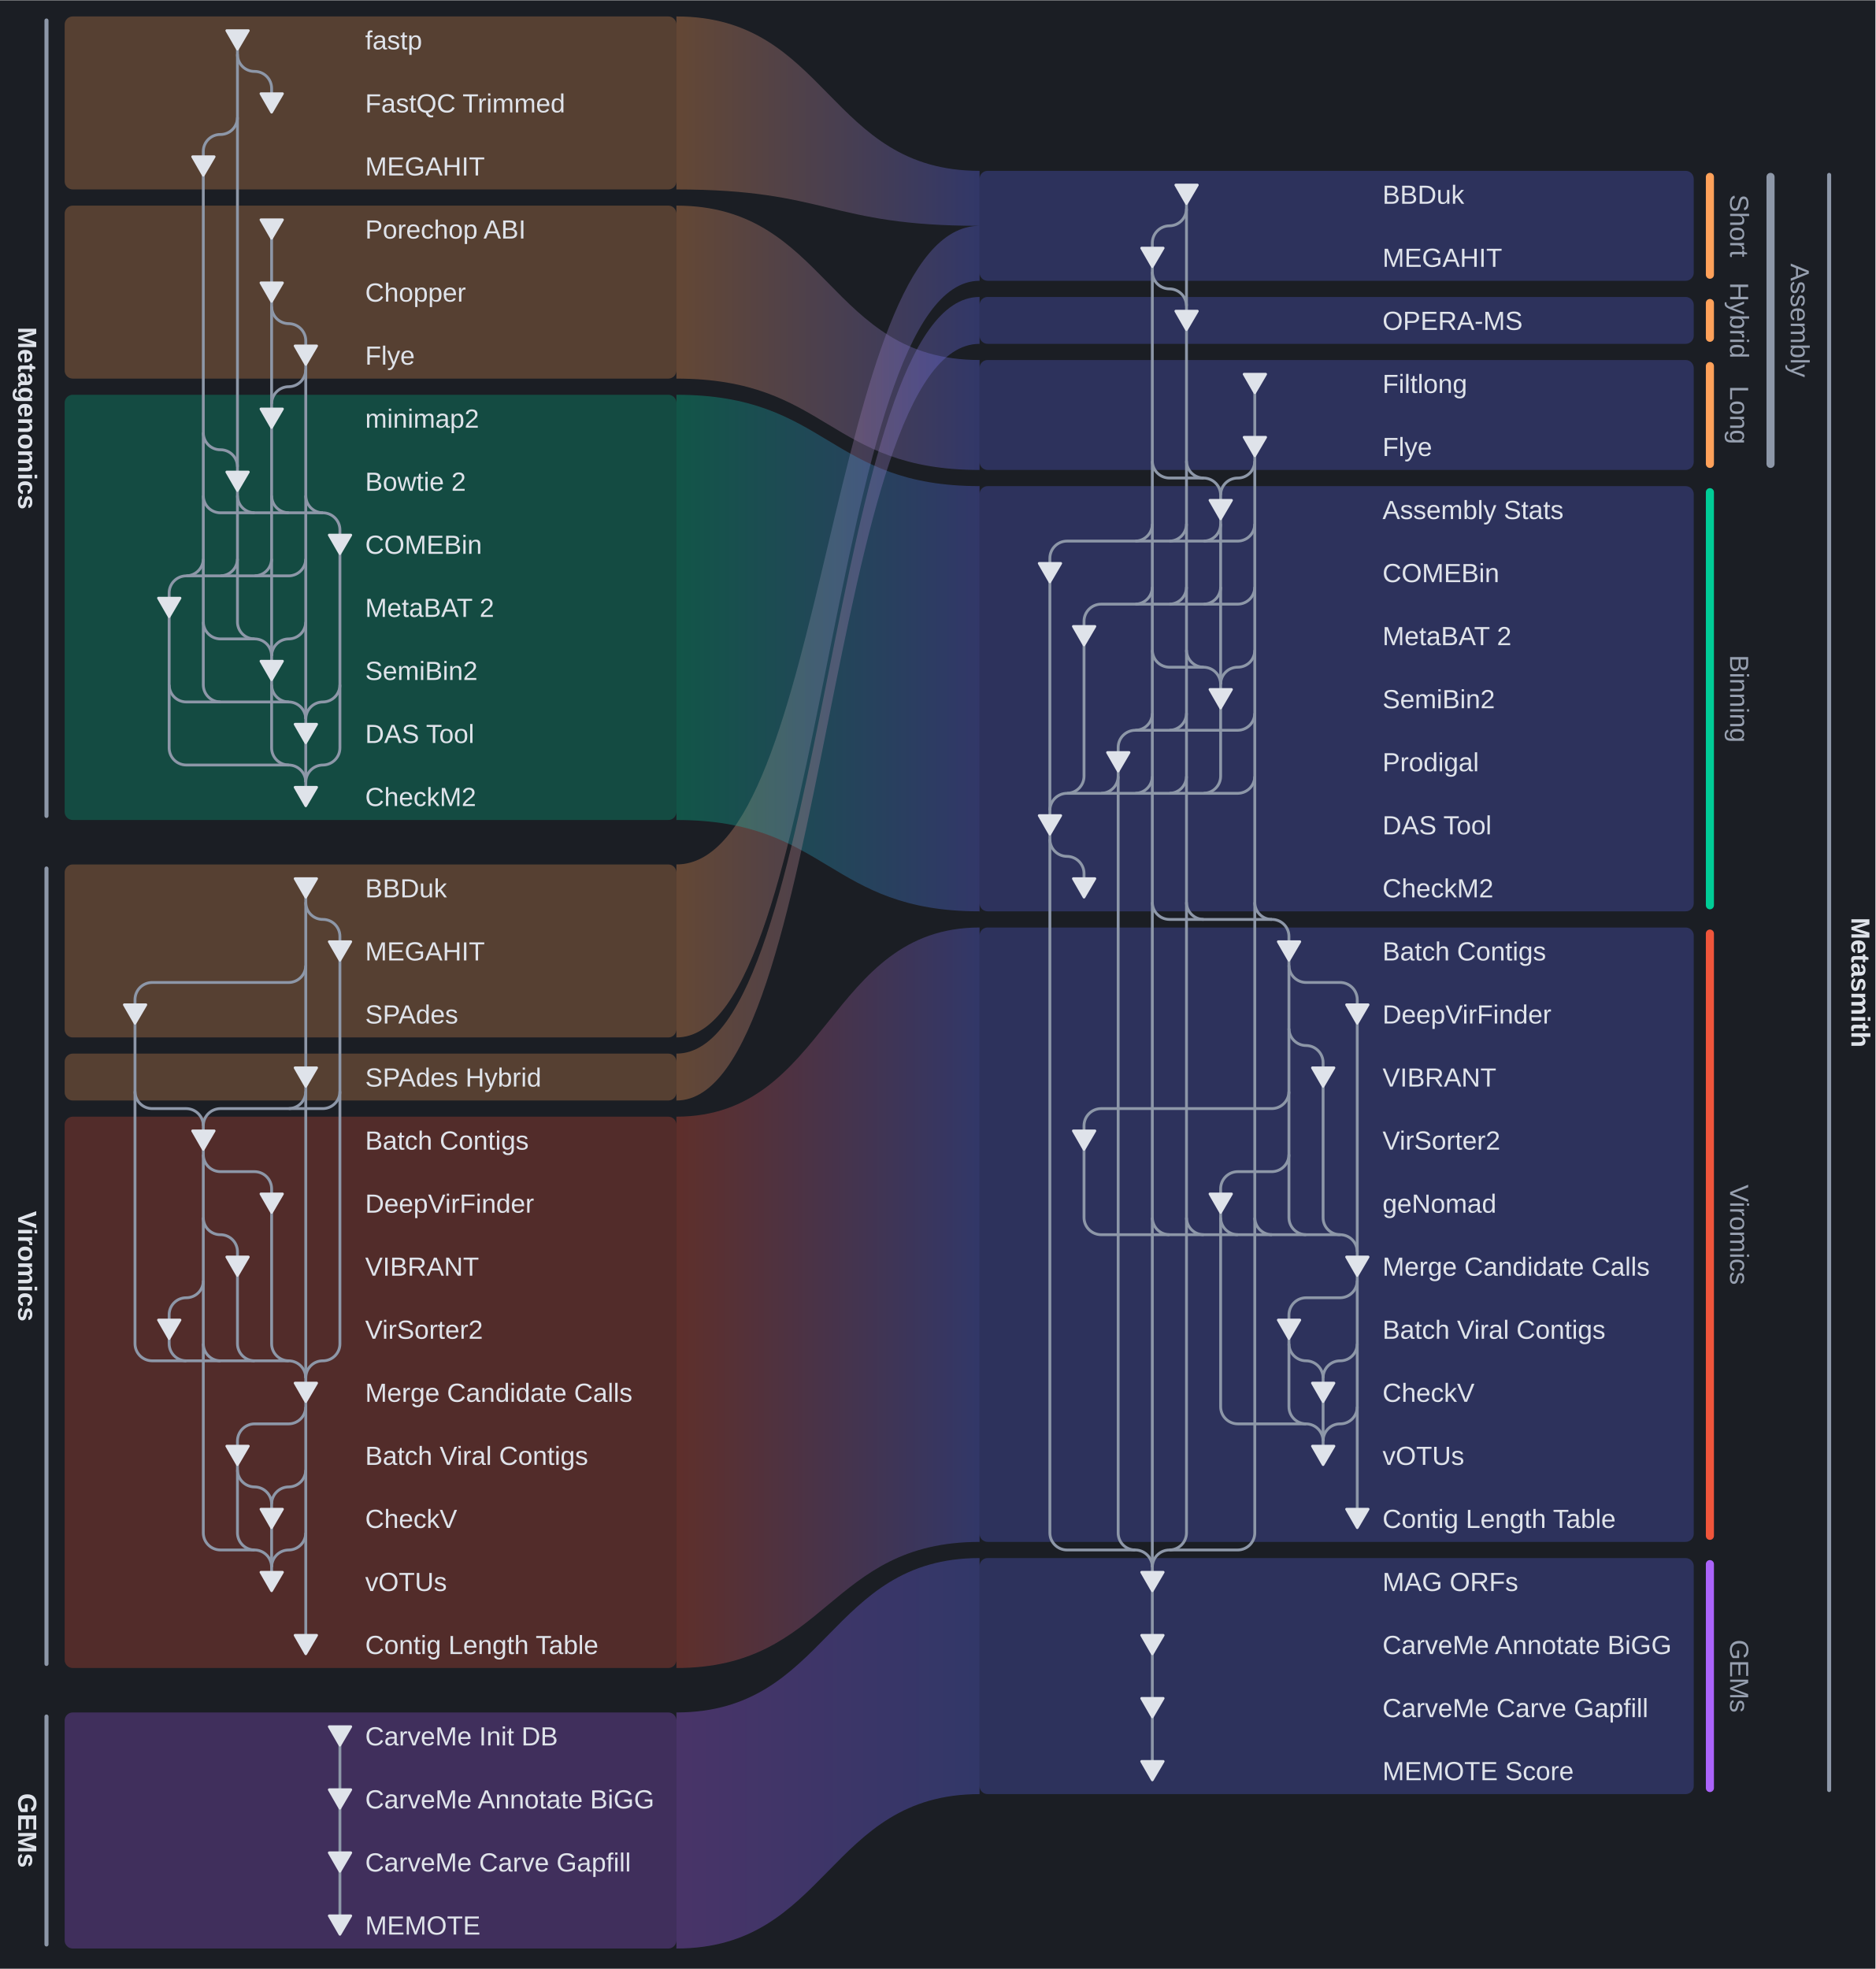
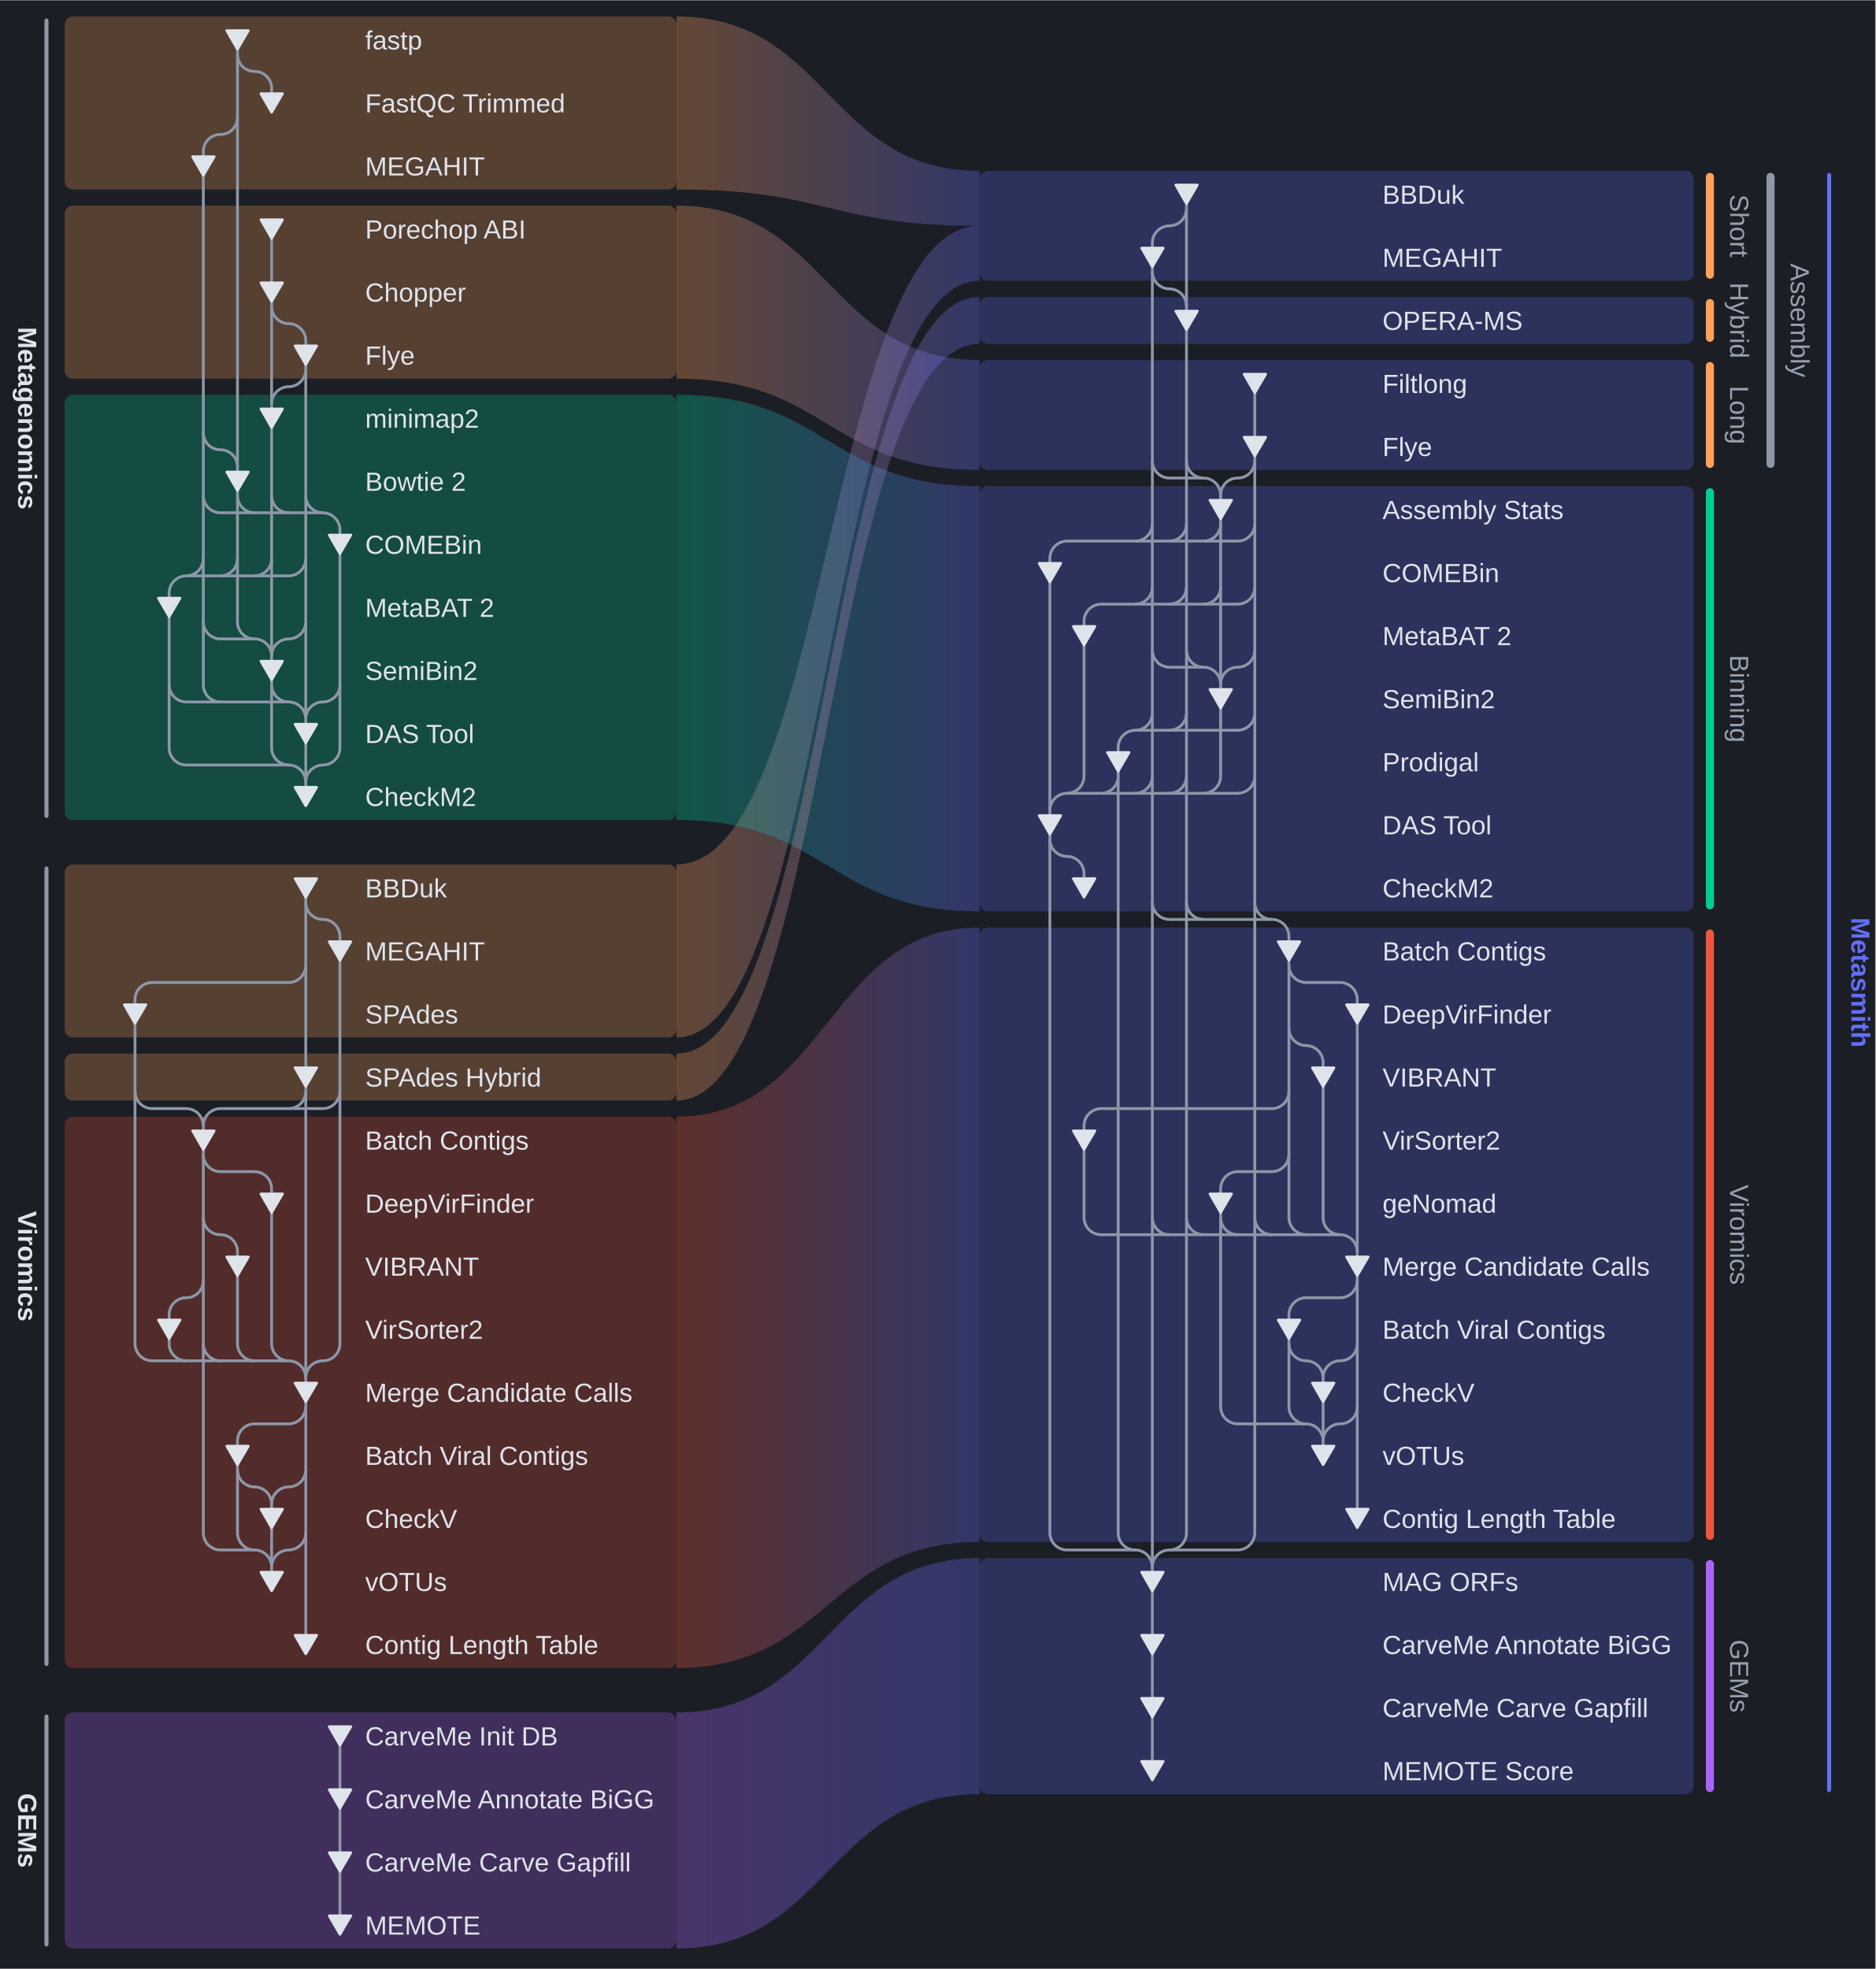
<svg xmlns="http://www.w3.org/2000/svg" width="742" height="779" viewBox="0 0 928 974">
  <rect width="100%" height="100%" fill="#1B1E24" />
  <defs>
    <linearGradient id="fade-short" gradientUnits="userSpaceOnUse" x1="334.7" y1="0" x2="484.7" y2="0">
      <stop offset="0" stop-color="#FFA15A" />
      <stop offset="1" stop-color="#636EFA" />
    </linearGradient>
    <linearGradient id="fade-hybrid" gradientUnits="userSpaceOnUse" x1="334.7" y1="0" x2="484.7" y2="0">
      <stop offset="0" stop-color="#FFA15A" />
      <stop offset="1" stop-color="#636EFA" />
    </linearGradient>
    <linearGradient id="fade-long" gradientUnits="userSpaceOnUse" x1="334.7" y1="0" x2="484.7" y2="0">
      <stop offset="0" stop-color="#FFA15A" />
      <stop offset="1" stop-color="#636EFA" />
    </linearGradient>
    <linearGradient id="fade-bin" gradientUnits="userSpaceOnUse" x1="334.7" y1="0" x2="484.7" y2="0">
      <stop offset="0" stop-color="#00CC96" />
      <stop offset="1" stop-color="#636EFA" />
    </linearGradient>
    <linearGradient id="fade-vir" gradientUnits="userSpaceOnUse" x1="334.7" y1="0" x2="484.7" y2="0">
      <stop offset="0" stop-color="#EF553B" />
      <stop offset="1" stop-color="#636EFA" />
    </linearGradient>
    <linearGradient id="fade-gem" gradientUnits="userSpaceOnUse" x1="334.7" y1="0" x2="484.7" y2="0">
      <stop offset="0" stop-color="#AB63FA" />
      <stop offset="1" stop-color="#636EFA" />
    </linearGradient>
  </defs>
  <rect x="32.0" y="8.0" width="302.7" height="85.6" rx="4" fill="#FFA15A" fill-opacity="0.26" />
  <rect x="32.0" y="101.6" width="302.7" height="85.6" rx="4" fill="#FFA15A" fill-opacity="0.26" />
  <rect x="32.0" y="195.2" width="302.7" height="210.4" rx="4" fill="#00CC96" fill-opacity="0.26" />
  <rect x="32.0" y="427.6" width="302.7" height="85.6" rx="4" fill="#FFA15A" fill-opacity="0.26" />
  <rect x="32.0" y="521.2" width="302.7" height="23.2" rx="4" fill="#FFA15A" fill-opacity="0.26" />
  <rect x="32.0" y="552.4" width="302.7" height="272.8" rx="4" fill="#EF553B" fill-opacity="0.26" />
  <rect x="32.0" y="847.2" width="302.7" height="116.8" rx="4" fill="#AB63FA" fill-opacity="0.26" />
  <rect x="484.7" y="84.4" width="353.4" height="54.4" rx="4" fill="#636EFA" fill-opacity="0.26" />
  <rect x="484.7" y="146.8" width="353.4" height="23.2" rx="4" fill="#636EFA" fill-opacity="0.26" />
  <rect x="484.7" y="178.0" width="353.4" height="54.4" rx="4" fill="#636EFA" fill-opacity="0.26" />
  <rect x="484.7" y="240.4" width="353.4" height="210.4" rx="4" fill="#636EFA" fill-opacity="0.26" />
  <rect x="484.7" y="458.8" width="353.4" height="304.0" rx="4" fill="#636EFA" fill-opacity="0.26" />
  <rect x="484.7" y="770.8" width="353.4" height="116.8" rx="4" fill="#636EFA" fill-opacity="0.26" />
  <path d="M 334.7,8.0 C 409.7,8.0 409.7,84.4 484.7,84.4 L 484.7,111.6 C 409.7,111.6 409.7,93.6 334.7,93.6 Z" fill="url(#fade-short)" fill-opacity="0.32" />
  <path d="M 334.7,427.6 C 409.7,427.6 409.7,111.6 484.7,111.6 L 484.7,138.8 C 409.7,138.8 409.7,513.2 334.7,513.2 Z" fill="url(#fade-short)" fill-opacity="0.32" />
  <path d="M 334.7,101.6 C 409.7,101.6 409.7,178.0 484.7,178.0 L 484.7,232.4 C 409.7,232.4 409.7,187.2 334.7,187.2 Z" fill="url(#fade-long)" fill-opacity="0.32" />
  <path d="M 334.7,195.2 C 409.7,195.2 409.7,240.4 484.7,240.4 L 484.7,450.8 C 409.7,450.8 409.7,405.6 334.7,405.6 Z" fill="url(#fade-bin)" fill-opacity="0.32" />
  <path d="M 334.7,521.2 C 409.7,521.2 409.7,146.8 484.7,146.8 L 484.7,170.0 C 409.7,170.0 409.7,544.4 334.7,544.4 Z" fill="url(#fade-hybrid)" fill-opacity="0.32" />
  <path d="M 334.7,552.4 C 409.7,552.4 409.7,458.8 484.7,458.8 L 484.7,762.8 C 409.7,762.8 409.7,825.2 334.7,825.2 Z" fill="url(#fade-vir)" fill-opacity="0.32" />
  <path d="M 334.7,847.2 C 409.7,847.2 409.7,770.8 484.7,770.8 L 484.7,887.6 C 409.7,887.6 409.7,964.0 334.7,964.0 Z" fill="url(#fade-gem)" fill-opacity="0.32" />
  <g transform="translate(58.9 -15.5)">
    <g fill="none" stroke="#8D97A8" stroke-width="1.4" stroke-linejoin="round" stroke-linecap="butt">
      <path d="M 58.6,39.7 L 58.6,42.2 L 58.6,73.5 L 58.6,246.3 L 58.6,248.9" />
      <path d="M 58.6,258.1 L 58.6,260.6 L 58.6,291.9 L 58.6,323.1 A 8.4,8.4 0 0 0 67.1,331.5" />
      <path d="M 75.5,61.7 L 75.5,59.1 A 8.4,8.4 0 0 0 67.1,50.7 A 8.4,8.4 0 0 1 58.6,42.2" />
      <path d="M 75.5,133.3 L 75.5,155.3" />
      <path d="M 75.5,164.5 L 75.5,167.1 L 75.5,215.2 L 75.5,217.7" />
      <path d="M 75.5,226.9 L 75.5,260.6 L 75.5,291.9 L 75.5,339.9 L 75.5,342.5" />
      <path d="M 75.5,351.7 L 75.5,354.2 L 75.5,385.4 A 8.5,8.5 0 0 0 84.0,393.9" />
      <path d="M 41.7,92.9 L 41.7,90.3 A 8.4,8.4 0 0 1 50.2,81.9 A 8.4,8.4 0 0 0 58.6,73.5" />
      <path d="M 41.7,102.1 L 41.7,229.4 L 41.7,260.6 L 41.7,291.9 L 41.7,323.1 L 41.7,354.2 A 8.5,8.5 0 0 0 50.2,362.7" />
      <path d="M 109.3,280.1 L 109.3,277.6 A 8.5,8.5 0 0 0 100.9,269.1 L 84.0,269.1 L 67.1,269.1 L 50.2,269.1 A 8.5,8.5 0 0 1 41.7,260.6" />
      <path d="M 109.3,289.3 L 109.3,354.2 L 109.3,385.4 A 8.5,8.5 0 0 1 100.9,393.9 A 8.5,8.5 0 0 0 92.4,402.4" />
      <path d="M 24.8,311.3 L 24.8,308.8 A 8.5,8.5 0 0 1 33.3,300.3 L 50.2,300.3 L 67.1,300.3 L 84.0,300.3 A 8.5,8.5 0 0 0 92.4,291.9" />
      <path d="M 24.8,320.5 L 24.8,354.2 L 24.8,385.4 A 8.5,8.5 0 0 0 33.3,393.9 L 84.0,393.9 A 8.5,8.5 0 0 1 92.4,402.4" />
      <path d="M 92.4,186.5 L 92.4,183.9 A 8.5,8.5 0 0 0 84.0,175.5 A 8.5,8.5 0 0 1 75.5,167.1" />
      <path d="M 92.4,195.7 L 92.4,198.2 L 92.4,260.6 L 92.4,291.9 L 92.4,323.1 L 92.4,371.1 L 92.4,373.7" />
      <path d="M 92.4,382.9 L 92.4,402.4 L 92.4,404.9" />
      <path d="M 41.7,229.4 A 8.4,8.4 0 0 0 50.2,237.9 A 8.4,8.4 0 0 1 58.6,246.3" />
      <path d="M 41.7,291.9 A 8.5,8.5 0 0 1 33.3,300.3" />
      <path d="M 41.7,323.1 A 8.5,8.5 0 0 0 50.2,331.5 L 67.1,331.5 A 8.4,8.4 0 0 1 75.5,339.9" />
      <path d="M 92.4,371.1 A 8.5,8.5 0 0 0 84.0,362.7 L 50.2,362.7 L 33.3,362.7 A 8.5,8.5 0 0 1 24.8,354.2" />
      <path d="M 92.4,198.2 A 8.5,8.5 0 0 1 84.0,206.7 A 8.5,8.5 0 0 0 75.5,215.2" />
      <path d="M 92.4,260.6 A 8.5,8.5 0 0 0 100.9,269.1" />
      <path d="M 92.4,323.1 A 8.5,8.5 0 0 1 84.0,331.5 A 8.5,8.5 0 0 0 75.5,339.9" />
      <path d="M 75.5,260.6 A 8.5,8.5 0 0 0 84.0,269.1" />
      <path d="M 75.5,291.9 A 8.5,8.5 0 0 1 67.1,300.3" />
      <path d="M 58.6,260.6 A 8.5,8.5 0 0 0 67.1,269.1" />
      <path d="M 58.6,291.9 A 8.5,8.5 0 0 1 50.2,300.3" />
      <path d="M 109.3,354.2 A 8.5,8.5 0 0 1 100.9,362.7 A 8.5,8.5 0 0 0 92.4,371.1" />
      <path d="M 75.5,354.2 A 8.5,8.5 0 0 0 84.0,362.7" />
    </g>
    <g>
      <polygon points="53.3,30.5 64.0,30.5 58.6,39.7" fill="#dfe3ea" stroke="#dfe3ea" stroke-width="1.3" stroke-linejoin="round" />
      <text x="121.8" y="39.8" font-family="Arial" font-size="13" fill="#DFE3EA" font-weight="normal" text-anchor="start">fastp</text>
    </g>
    <g>
      <polygon points="70.2,61.7 80.9,61.7 75.5,70.9" fill="#dfe3ea" stroke="#dfe3ea" stroke-width="1.3" stroke-linejoin="round" />
      <text x="121.8" y="71.0" font-family="Arial" font-size="13" fill="#DFE3EA" font-weight="normal" text-anchor="start">FastQC Trimmed</text>
    </g>
    <g>
      <polygon points="36.4,92.9 47.1,92.9 41.7,102.1" fill="#dfe3ea" stroke="#dfe3ea" stroke-width="1.3" stroke-linejoin="round" />
      <text x="121.8" y="102.2" font-family="Arial" font-size="13" fill="#DFE3EA" font-weight="normal" text-anchor="start">MEGAHIT</text>
    </g>
    <g>
      <polygon points="70.2,124.1 80.9,124.1 75.5,133.3" fill="#dfe3ea" stroke="#dfe3ea" stroke-width="1.3" stroke-linejoin="round" />
      <text x="121.8" y="133.4" font-family="Arial" font-size="13" fill="#DFE3EA" font-weight="normal" text-anchor="start">Porechop ABI</text>
    </g>
    <g>
      <polygon points="70.2,155.3 80.9,155.3 75.5,164.5" fill="#dfe3ea" stroke="#dfe3ea" stroke-width="1.3" stroke-linejoin="round" />
      <text x="121.8" y="164.6" font-family="Arial" font-size="13" fill="#DFE3EA" font-weight="normal" text-anchor="start">Chopper</text>
    </g>
    <g>
      <polygon points="87.1,186.5 97.8,186.5 92.4,195.7" fill="#dfe3ea" stroke="#dfe3ea" stroke-width="1.3" stroke-linejoin="round" />
      <text x="121.8" y="195.8" font-family="Arial" font-size="13" fill="#DFE3EA" font-weight="normal" text-anchor="start">Flye</text>
    </g>
    <g>
      <polygon points="70.2,217.7 80.9,217.7 75.5,226.9" fill="#dfe3ea" stroke="#dfe3ea" stroke-width="1.3" stroke-linejoin="round" />
      <text x="121.8" y="227.0" font-family="Arial" font-size="13" fill="#DFE3EA" font-weight="normal" text-anchor="start">minimap2</text>
    </g>
    <g>
      <polygon points="53.3,248.9 64.0,248.9 58.6,258.1" fill="#dfe3ea" stroke="#dfe3ea" stroke-width="1.3" stroke-linejoin="round" />
      <text x="121.8" y="258.2" font-family="Arial" font-size="13" fill="#DFE3EA" font-weight="normal" text-anchor="start">Bowtie 2</text>
    </g>
    <g>
      <polygon points="104.0,280.1 114.7,280.1 109.3,289.3" fill="#dfe3ea" stroke="#dfe3ea" stroke-width="1.3" stroke-linejoin="round" />
      <text x="121.8" y="289.4" font-family="Arial" font-size="13" fill="#DFE3EA" font-weight="normal" text-anchor="start">COMEBin</text>
    </g>
    <g>
      <polygon points="19.5,311.3 30.2,311.3 24.8,320.5" fill="#dfe3ea" stroke="#dfe3ea" stroke-width="1.3" stroke-linejoin="round" />
      <text x="121.8" y="320.6" font-family="Arial" font-size="13" fill="#DFE3EA" font-weight="normal" text-anchor="start">MetaBAT 2</text>
    </g>
    <g>
      <polygon points="70.2,342.5 80.9,342.5 75.5,351.7" fill="#dfe3ea" stroke="#dfe3ea" stroke-width="1.3" stroke-linejoin="round" />
      <text x="121.8" y="351.8" font-family="Arial" font-size="13" fill="#DFE3EA" font-weight="normal" text-anchor="start">SemiBin2</text>
    </g>
    <g>
      <polygon points="87.1,373.7 97.8,373.7 92.4,382.9" fill="#dfe3ea" stroke="#dfe3ea" stroke-width="1.3" stroke-linejoin="round" />
      <text x="121.8" y="383.0" font-family="Arial" font-size="13" fill="#DFE3EA" font-weight="normal" text-anchor="start">DAS Tool</text>
    </g>
    <g>
      <polygon points="87.1,404.9 97.8,404.9 92.4,414.1" fill="#dfe3ea" stroke="#dfe3ea" stroke-width="1.3" stroke-linejoin="round" />
      <text x="121.8" y="414.2" font-family="Arial" font-size="13" fill="#DFE3EA" font-weight="normal" text-anchor="start">CheckM2</text>
    </g>
  </g>
  <g transform="translate(42.0 404.1)">
    <g fill="none" stroke="#8D97A8" stroke-width="1.4" stroke-linejoin="round" stroke-linecap="butt">
      <path d="M 109.3,39.7 L 109.3,42.2 L 109.3,73.5 L 109.3,124.1" />
      <path d="M 109.3,133.3 L 109.3,135.8 L 109.3,277.6 L 109.3,280.1" />
      <path d="M 109.3,289.3 L 109.3,291.9 L 109.3,323.1 L 109.3,354.2 L 109.3,404.9" />
      <path d="M 126.2,61.7 L 126.2,59.1 A 8.4,8.4 0 0 0 117.8,50.7 A 8.4,8.4 0 0 1 109.3,42.2" />
      <path d="M 126.2,70.9 L 126.2,135.8 L 126.2,260.6 A 8.4,8.4 0 0 1 117.8,269.1 A 8.4,8.4 0 0 0 109.3,277.6" />
      <path d="M 24.8,92.9 L 24.8,90.3 A 8.5,8.5 0 0 1 33.3,81.9 L 100.9,81.9 A 8.5,8.5 0 0 0 109.3,73.5" />
      <path d="M 24.8,102.1 L 24.8,135.8 L 24.8,260.6 A 8.5,8.5 0 0 0 33.3,269.1 L 50.2,269.1 L 67.1,269.1 L 84.0,269.1 L 100.9,269.1 A 8.5,8.5 0 0 1 109.3,277.6" />
      <path d="M 58.6,155.3 L 58.6,152.8 A 8.5,8.5 0 0 1 67.1,144.3 L 100.9,144.3 L 117.8,144.3 A 8.5,8.5 0 0 0 126.2,135.8" />
      <path d="M 58.6,164.5 L 58.6,167.1 L 58.6,198.2 L 58.6,229.4 L 58.6,260.6 L 58.6,354.2 A 8.5,8.5 0 0 0 67.1,362.7 L 84.0,362.7 A 8.5,8.5 0 0 1 92.4,371.1" />
      <path d="M 92.4,186.5 L 92.4,183.9 A 8.5,8.5 0 0 0 84.0,175.5 L 67.1,175.5 A 8.5,8.5 0 0 1 58.6,167.1" />
      <path d="M 92.4,195.7 L 92.4,260.6 A 8.5,8.5 0 0 0 100.9,269.1" />
      <path d="M 92.4,342.5 L 92.4,339.9 A 8.5,8.5 0 0 1 100.9,331.5 A 8.5,8.5 0 0 0 109.3,323.1" />
      <path d="M 92.4,351.7 L 92.4,371.1 L 92.4,373.7" />
      <path d="M 75.5,217.7 L 75.5,215.2 A 8.4,8.4 0 0 0 67.1,206.7 A 8.4,8.4 0 0 1 58.6,198.2" />
      <path d="M 75.5,226.9 L 75.5,260.6 A 8.5,8.5 0 0 0 84.0,269.1" />
      <path d="M 75.5,311.3 L 75.5,308.8 A 8.5,8.5 0 0 1 84.0,300.3 L 100.9,300.3 A 8.5,8.5 0 0 0 109.3,291.9" />
      <path d="M 75.5,320.5 L 75.5,323.1 L 75.5,354.2 A 8.5,8.5 0 0 0 84.0,362.7" />
      <path d="M 41.7,248.9 L 41.7,246.3 A 8.4,8.4 0 0 1 50.2,237.9 A 8.4,8.4 0 0 0 58.6,229.4" />
      <path d="M 41.7,258.1 L 41.7,260.6 A 8.5,8.5 0 0 0 50.2,269.1" />
      <path d="M 24.8,135.8 A 8.5,8.5 0 0 0 33.3,144.3 L 50.2,144.3 A 8.5,8.5 0 0 1 58.6,152.8" />
      <path d="M 109.3,135.8 A 8.5,8.5 0 0 1 100.9,144.3" />
      <path d="M 58.6,260.6 A 8.5,8.5 0 0 0 67.1,269.1" />
      <path d="M 109.3,354.2 A 8.5,8.5 0 0 1 100.9,362.7 A 8.5,8.5 0 0 0 92.4,371.1" />
      <path d="M 75.5,323.1 A 8.5,8.5 0 0 0 84.0,331.5 A 8.5,8.5 0 0 1 92.4,339.9" />
    </g>
    <g>
      <polygon points="104.0,30.5 114.7,30.5 109.3,39.7" fill="#dfe3ea" stroke="#dfe3ea" stroke-width="1.3" stroke-linejoin="round" />
      <text x="138.7" y="39.8" font-family="Arial" font-size="13" fill="#DFE3EA" font-weight="normal" text-anchor="start">BBDuk</text>
    </g>
    <g>
      <polygon points="120.9,61.7 131.6,61.7 126.2,70.9" fill="#dfe3ea" stroke="#dfe3ea" stroke-width="1.3" stroke-linejoin="round" />
      <text x="138.7" y="71.0" font-family="Arial" font-size="13" fill="#DFE3EA" font-weight="normal" text-anchor="start">MEGAHIT</text>
    </g>
    <g>
      <polygon points="19.5,92.9 30.2,92.9 24.8,102.1" fill="#dfe3ea" stroke="#dfe3ea" stroke-width="1.3" stroke-linejoin="round" />
      <text x="138.7" y="102.2" font-family="Arial" font-size="13" fill="#DFE3EA" font-weight="normal" text-anchor="start">SPAdes</text>
    </g>
    <g>
      <polygon points="104.0,124.1 114.7,124.1 109.3,133.3" fill="#dfe3ea" stroke="#dfe3ea" stroke-width="1.3" stroke-linejoin="round" />
      <text x="138.7" y="133.4" font-family="Arial" font-size="13" fill="#DFE3EA" font-weight="normal" text-anchor="start">SPAdes Hybrid</text>
    </g>
    <g>
      <polygon points="53.3,155.3 64.0,155.3 58.6,164.5" fill="#dfe3ea" stroke="#dfe3ea" stroke-width="1.3" stroke-linejoin="round" />
      <text x="138.7" y="164.6" font-family="Arial" font-size="13" fill="#DFE3EA" font-weight="normal" text-anchor="start">Batch Contigs</text>
    </g>
    <g>
      <polygon points="87.1,186.5 97.8,186.5 92.4,195.7" fill="#dfe3ea" stroke="#dfe3ea" stroke-width="1.3" stroke-linejoin="round" />
      <text x="138.7" y="195.8" font-family="Arial" font-size="13" fill="#DFE3EA" font-weight="normal" text-anchor="start">DeepVirFinder</text>
    </g>
    <g>
      <polygon points="70.2,217.7 80.9,217.7 75.5,226.9" fill="#dfe3ea" stroke="#dfe3ea" stroke-width="1.3" stroke-linejoin="round" />
      <text x="138.7" y="227.0" font-family="Arial" font-size="13" fill="#DFE3EA" font-weight="normal" text-anchor="start">VIBRANT</text>
    </g>
    <g>
      <polygon points="36.4,248.9 47.1,248.9 41.7,258.1" fill="#dfe3ea" stroke="#dfe3ea" stroke-width="1.3" stroke-linejoin="round" />
      <text x="138.7" y="258.2" font-family="Arial" font-size="13" fill="#DFE3EA" font-weight="normal" text-anchor="start">VirSorter2</text>
    </g>
    <g>
      <polygon points="104.0,280.1 114.7,280.1 109.3,289.3" fill="#dfe3ea" stroke="#dfe3ea" stroke-width="1.3" stroke-linejoin="round" />
      <text x="138.7" y="289.4" font-family="Arial" font-size="13" fill="#DFE3EA" font-weight="normal" text-anchor="start">Merge Candidate Calls</text>
    </g>
    <g>
      <polygon points="70.2,311.3 80.9,311.3 75.5,320.5" fill="#dfe3ea" stroke="#dfe3ea" stroke-width="1.3" stroke-linejoin="round" />
      <text x="138.7" y="320.6" font-family="Arial" font-size="13" fill="#DFE3EA" font-weight="normal" text-anchor="start">Batch Viral Contigs</text>
    </g>
    <g>
      <polygon points="87.1,342.5 97.8,342.5 92.4,351.7" fill="#dfe3ea" stroke="#dfe3ea" stroke-width="1.3" stroke-linejoin="round" />
      <text x="138.7" y="351.8" font-family="Arial" font-size="13" fill="#DFE3EA" font-weight="normal" text-anchor="start">CheckV</text>
    </g>
    <g>
      <polygon points="87.1,373.7 97.8,373.7 92.4,382.9" fill="#dfe3ea" stroke="#dfe3ea" stroke-width="1.3" stroke-linejoin="round" />
      <text x="138.7" y="383.0" font-family="Arial" font-size="13" fill="#DFE3EA" font-weight="normal" text-anchor="start">vOTUs</text>
    </g>
    <g>
      <polygon points="104.0,404.9 114.7,404.9 109.3,414.1" fill="#dfe3ea" stroke="#dfe3ea" stroke-width="1.3" stroke-linejoin="round" />
      <text x="138.7" y="414.2" font-family="Arial" font-size="13" fill="#DFE3EA" font-weight="normal" text-anchor="start">Contig Length Table</text>
    </g>
  </g>
  <g transform="translate(143.4 823.7)">
    <g fill="none" stroke="#8D97A8" stroke-width="1.4" stroke-linejoin="round" stroke-linecap="butt">
      <path d="M 24.8,39.7 L 24.8,61.7" />
      <path d="M 24.8,70.9 L 24.8,92.9" />
      <path d="M 24.8,102.1 L 24.8,124.1" />
    </g>
    <g>
      <polygon points="19.5,30.5 30.2,30.5 24.8,39.7" fill="#dfe3ea" stroke="#dfe3ea" stroke-width="1.3" stroke-linejoin="round" />
      <text x="37.3" y="39.8" font-family="Arial" font-size="13" fill="#DFE3EA" font-weight="normal" text-anchor="start">CarveMe Init DB</text>
    </g>
    <g>
      <polygon points="19.5,61.7 30.2,61.7 24.8,70.9" fill="#dfe3ea" stroke="#dfe3ea" stroke-width="1.3" stroke-linejoin="round" />
      <text x="37.3" y="71.0" font-family="Arial" font-size="13" fill="#DFE3EA" font-weight="normal" text-anchor="start">CarveMe Annotate BiGG</text>
    </g>
    <g>
      <polygon points="19.5,92.9 30.2,92.9 24.8,102.1" fill="#dfe3ea" stroke="#dfe3ea" stroke-width="1.3" stroke-linejoin="round" />
      <text x="37.3" y="102.2" font-family="Arial" font-size="13" fill="#DFE3EA" font-weight="normal" text-anchor="start">CarveMe Carve Gapfill</text>
    </g>
    <g>
      <polygon points="19.5,124.1 30.2,124.1 24.8,133.3" fill="#dfe3ea" stroke="#dfe3ea" stroke-width="1.3" stroke-linejoin="round" />
      <text x="37.3" y="133.4" font-family="Arial" font-size="13" fill="#DFE3EA" font-weight="normal" text-anchor="start">MEMOTE</text>
    </g>
  </g>
  <g transform="translate(494.7 60.9)">
    <g fill="none" stroke="#8D97A8" stroke-width="1.4" stroke-linejoin="round" stroke-linecap="butt">
      <path d="M 92.4,39.7 L 92.4,42.2 L 92.4,90.3 L 92.4,92.9" />
      <path d="M 92.4,102.1 L 92.4,167.1 L 92.4,198.2 L 92.4,229.4 L 92.4,260.6 L 92.4,291.9 L 92.4,323.1 L 92.4,385.4 L 92.4,541.5 L 92.4,697.5 A 8.5,8.5 0 0 1 84.0,705.9" />
      <path d="M 75.5,61.7 L 75.5,59.1 A 8.5,8.5 0 0 1 84.0,50.7 A 8.5,8.5 0 0 0 92.4,42.2" />
      <path d="M 75.5,70.9 L 75.5,73.5 L 75.5,167.1 L 75.5,198.2 L 75.5,229.4 L 75.5,260.6 L 75.5,291.9 L 75.5,323.1 L 75.5,385.4 L 75.5,541.5 L 75.5,714.4 L 75.5,716.9" />
      <path d="M 75.5,726.1 L 75.5,748.1" />
      <path d="M 75.5,757.3 L 75.5,779.3" />
      <path d="M 75.5,788.5 L 75.5,810.5" />
      <path d="M 109.3,186.5 L 109.3,183.9 A 8.5,8.5 0 0 0 100.9,175.5 L 84.0,175.5 A 8.5,8.5 0 0 1 75.5,167.1" />
      <path d="M 109.3,195.7 L 109.3,198.2 L 109.3,229.4 L 109.3,277.6 L 109.3,280.1" />
      <path d="M 109.3,289.3 L 109.3,323.1 A 8.5,8.5 0 0 1 100.9,331.5" />
      <path d="M 109.3,529.7 L 109.3,527.1 A 8.5,8.5 0 0 1 117.8,518.7 L 134.7,518.7 A 8.5,8.5 0 0 0 143.1,510.2" />
      <path d="M 109.3,538.9 L 109.3,541.5 L 109.3,635.0 A 8.5,8.5 0 0 0 117.8,643.5 L 151.6,643.5 A 8.5,8.5 0 0 1 160.0,652.0" />
      <path d="M 24.8,217.7 L 24.8,215.2 A 8.5,8.5 0 0 1 33.3,206.7 L 67.1,206.7 L 84.0,206.7 L 100.9,206.7 L 117.8,206.7 A 8.5,8.5 0 0 0 126.2,198.2" />
      <path d="M 24.8,226.9 L 24.8,339.9 L 24.8,342.5" />
      <path d="M 24.8,351.7 L 24.8,354.2 L 24.8,697.5 A 8.5,8.5 0 0 0 33.3,705.9 L 67.1,705.9 A 8.5,8.5 0 0 1 75.5,714.4" />
      <path d="M 41.7,248.9 L 41.7,246.3 A 8.5,8.5 0 0 1 50.2,237.9 L 67.1,237.9 L 84.0,237.9 L 100.9,237.9 L 117.8,237.9 A 8.5,8.5 0 0 0 126.2,229.4" />
      <path d="M 41.7,258.1 L 41.7,323.1 A 8.5,8.5 0 0 1 33.3,331.5" />
      <path d="M 41.7,373.7 L 41.7,371.1 A 8.5,8.5 0 0 0 33.3,362.7 A 8.5,8.5 0 0 1 24.8,354.2" />
      <path d="M 41.7,498.5 L 41.7,495.9 A 8.5,8.5 0 0 1 50.2,487.5 L 134.7,487.5 A 8.5,8.5 0 0 0 143.1,479.1" />
      <path d="M 41.7,507.7 L 41.7,541.5 A 8.5,8.5 0 0 0 50.2,549.9 L 84.0,549.9 L 100.9,549.9 L 117.8,549.9 L 134.7,549.9 L 151.6,549.9 L 168.5,549.9 A 8.5,8.5 0 0 1 176.9,558.4" />
      <path d="M 58.6,311.3 L 58.6,308.8 A 8.5,8.5 0 0 1 67.1,300.3 L 84.0,300.3 L 117.8,300.3 A 8.5,8.5 0 0 0 126.2,291.9" />
      <path d="M 58.6,320.5 L 58.6,323.1 L 58.6,697.5 A 8.4,8.4 0 0 0 67.1,705.9" />
      <path d="M 143.1,404.9 L 143.1,402.4 A 8.4,8.4 0 0 0 134.7,393.9 L 100.9,393.9 L 84.0,393.9 A 8.5,8.5 0 0 1 75.5,385.4" />
      <path d="M 143.1,414.1 L 143.1,416.6 L 143.1,447.9 L 143.1,479.1 L 143.1,510.2 L 143.1,541.5 A 8.5,8.5 0 0 0 151.6,549.9" />
      <path d="M 143.1,592.1 L 143.1,589.5 A 8.5,8.5 0 0 1 151.6,581.1 L 168.5,581.1 A 8.5,8.5 0 0 0 176.9,572.6" />
      <path d="M 143.1,601.3 L 143.1,603.9 L 143.1,635.0 A 8.5,8.5 0 0 0 151.6,643.5" />
      <path d="M 176.9,436.1 L 176.9,433.6 A 8.5,8.5 0 0 0 168.5,425.1 L 151.6,425.1 A 8.5,8.5 0 0 1 143.1,416.6" />
      <path d="M 176.9,445.3 L 176.9,558.4 L 176.9,560.9" />
      <path d="M 176.9,570.1 L 176.9,572.6 L 176.9,603.9 L 176.9,635.0 L 176.9,685.7" />
      <path d="M 126.2,133.3 L 126.2,155.3" />
      <path d="M 126.2,164.5 L 126.2,167.1 L 126.2,198.2 L 126.2,229.4 L 126.2,260.6 L 126.2,291.9 L 126.2,323.1 L 126.2,385.4 L 126.2,541.5 L 126.2,697.5 A 8.5,8.5 0 0 1 117.8,705.9 L 84.0,705.9 A 8.5,8.5 0 0 0 75.5,714.4" />
      <path d="M 160.0,467.3 L 160.0,464.8 A 8.5,8.5 0 0 0 151.6,456.3 A 8.5,8.5 0 0 1 143.1,447.9" />
      <path d="M 160.0,476.5 L 160.0,541.5 A 8.4,8.4 0 0 0 168.5,549.9" />
      <path d="M 160.0,623.3 L 160.0,620.8 A 8.4,8.4 0 0 1 168.5,612.3 A 8.4,8.4 0 0 0 176.9,603.9" />
      <path d="M 160.0,632.5 L 160.0,652.0 L 160.0,654.5" />
      <path d="M 75.5,73.5 A 8.5,8.5 0 0 0 84.0,81.9 A 8.5,8.5 0 0 1 92.4,90.3" />
      <path d="M 75.5,198.2 A 8.5,8.5 0 0 1 67.1,206.7" />
      <path d="M 75.5,229.4 A 8.5,8.5 0 0 1 67.1,237.9" />
      <path d="M 75.5,260.6 A 8.5,8.5 0 0 0 84.0,269.1 L 100.9,269.1 A 8.5,8.5 0 0 1 109.3,277.6" />
      <path d="M 75.5,291.9 A 8.4,8.4 0 0 1 67.1,300.3" />
      <path d="M 75.5,323.1 A 8.5,8.5 0 0 1 67.1,331.5" />
      <path d="M 24.8,339.9 A 8.5,8.5 0 0 1 33.3,331.5 L 50.2,331.5 L 67.1,331.5 L 84.0,331.5 L 100.9,331.5 L 117.8,331.5 A 8.5,8.5 0 0 0 126.2,323.1" />
      <path d="M 75.5,541.5 A 8.5,8.5 0 0 0 84.0,549.9" />
      <path d="M 92.4,167.1 A 8.5,8.5 0 0 0 100.9,175.5" />
      <path d="M 92.4,198.2 A 8.5,8.5 0 0 1 84.0,206.7" />
      <path d="M 92.4,229.4 A 8.5,8.5 0 0 1 84.0,237.9" />
      <path d="M 92.4,260.6 A 8.5,8.5 0 0 0 100.9,269.1" />
      <path d="M 92.4,291.9 A 8.5,8.5 0 0 1 84.0,300.3" />
      <path d="M 92.4,323.1 A 8.5,8.5 0 0 1 84.0,331.5" />
      <path d="M 92.4,385.4 A 8.5,8.5 0 0 0 100.9,393.9" />
      <path d="M 92.4,541.5 A 8.5,8.5 0 0 0 100.9,549.9" />
      <path d="M 126.2,167.1 A 8.4,8.4 0 0 1 117.8,175.5 A 8.4,8.4 0 0 0 109.3,183.9" />
      <path d="M 126.2,260.6 A 8.4,8.4 0 0 1 117.8,269.1 A 8.4,8.4 0 0 0 109.3,277.6" />
      <path d="M 126.2,385.4 A 8.4,8.4 0 0 0 134.7,393.9" />
      <path d="M 126.2,541.5 A 8.5,8.5 0 0 0 134.7,549.9" />
      <path d="M 109.3,198.2 A 8.5,8.5 0 0 1 100.9,206.7" />
      <path d="M 109.3,229.4 A 8.5,8.5 0 0 1 100.9,237.9" />
      <path d="M 58.6,323.1 A 8.5,8.5 0 0 1 50.2,331.5" />
      <path d="M 109.3,541.5 A 8.5,8.5 0 0 0 117.8,549.9" />
      <path d="M 176.9,635.0 A 8.4,8.4 0 0 1 168.5,643.5 A 8.4,8.4 0 0 0 160.0,652.0" />
      <path d="M 143.1,603.9 A 8.5,8.5 0 0 0 151.6,612.3 A 8.5,8.5 0 0 1 160.0,620.8" />
    </g>
    <g>
      <polygon points="87.1,30.5 97.8,30.5 92.4,39.7" fill="#dfe3ea" stroke="#dfe3ea" stroke-width="1.3" stroke-linejoin="round" />
      <text x="189.4" y="39.8" font-family="Arial" font-size="13" fill="#DFE3EA" font-weight="normal" text-anchor="start">BBDuk</text>
    </g>
    <g>
      <polygon points="70.2,61.7 80.9,61.7 75.5,70.9" fill="#dfe3ea" stroke="#dfe3ea" stroke-width="1.3" stroke-linejoin="round" />
      <text x="189.4" y="71.0" font-family="Arial" font-size="13" fill="#DFE3EA" font-weight="normal" text-anchor="start">MEGAHIT</text>
    </g>
    <g>
      <polygon points="87.1,92.9 97.8,92.9 92.4,102.1" fill="#dfe3ea" stroke="#dfe3ea" stroke-width="1.3" stroke-linejoin="round" />
      <text x="189.4" y="102.2" font-family="Arial" font-size="13" fill="#DFE3EA" font-weight="normal" text-anchor="start">OPERA-MS</text>
    </g>
    <g>
      <polygon points="120.9,124.1 131.6,124.1 126.2,133.3" fill="#dfe3ea" stroke="#dfe3ea" stroke-width="1.3" stroke-linejoin="round" />
      <text x="189.4" y="133.4" font-family="Arial" font-size="13" fill="#DFE3EA" font-weight="normal" text-anchor="start">Filtlong</text>
    </g>
    <g>
      <polygon points="120.9,155.3 131.6,155.3 126.2,164.5" fill="#dfe3ea" stroke="#dfe3ea" stroke-width="1.3" stroke-linejoin="round" />
      <text x="189.4" y="164.6" font-family="Arial" font-size="13" fill="#DFE3EA" font-weight="normal" text-anchor="start">Flye</text>
    </g>
    <g>
      <polygon points="104.0,186.5 114.7,186.5 109.3,195.7" fill="#dfe3ea" stroke="#dfe3ea" stroke-width="1.3" stroke-linejoin="round" />
      <text x="189.4" y="195.8" font-family="Arial" font-size="13" fill="#DFE3EA" font-weight="normal" text-anchor="start">Assembly Stats</text>
    </g>
    <g>
      <polygon points="19.5,217.7 30.2,217.7 24.8,226.9" fill="#dfe3ea" stroke="#dfe3ea" stroke-width="1.3" stroke-linejoin="round" />
      <text x="189.4" y="227.0" font-family="Arial" font-size="13" fill="#DFE3EA" font-weight="normal" text-anchor="start">COMEBin</text>
    </g>
    <g>
      <polygon points="36.4,248.9 47.1,248.9 41.7,258.1" fill="#dfe3ea" stroke="#dfe3ea" stroke-width="1.3" stroke-linejoin="round" />
      <text x="189.4" y="258.2" font-family="Arial" font-size="13" fill="#DFE3EA" font-weight="normal" text-anchor="start">MetaBAT 2</text>
    </g>
    <g>
      <polygon points="104.0,280.1 114.7,280.1 109.3,289.3" fill="#dfe3ea" stroke="#dfe3ea" stroke-width="1.3" stroke-linejoin="round" />
      <text x="189.4" y="289.4" font-family="Arial" font-size="13" fill="#DFE3EA" font-weight="normal" text-anchor="start">SemiBin2</text>
    </g>
    <g>
      <polygon points="53.3,311.3 64.0,311.3 58.6,320.5" fill="#dfe3ea" stroke="#dfe3ea" stroke-width="1.3" stroke-linejoin="round" />
      <text x="189.4" y="320.6" font-family="Arial" font-size="13" fill="#DFE3EA" font-weight="normal" text-anchor="start">Prodigal</text>
    </g>
    <g>
      <polygon points="19.5,342.5 30.2,342.5 24.8,351.7" fill="#dfe3ea" stroke="#dfe3ea" stroke-width="1.3" stroke-linejoin="round" />
      <text x="189.4" y="351.8" font-family="Arial" font-size="13" fill="#DFE3EA" font-weight="normal" text-anchor="start">DAS Tool</text>
    </g>
    <g>
      <polygon points="36.4,373.7 47.1,373.7 41.7,382.9" fill="#dfe3ea" stroke="#dfe3ea" stroke-width="1.3" stroke-linejoin="round" />
      <text x="189.4" y="383.0" font-family="Arial" font-size="13" fill="#DFE3EA" font-weight="normal" text-anchor="start">CheckM2</text>
    </g>
    <g>
      <polygon points="137.8,404.9 148.5,404.9 143.1,414.1" fill="#dfe3ea" stroke="#dfe3ea" stroke-width="1.3" stroke-linejoin="round" />
      <text x="189.4" y="414.2" font-family="Arial" font-size="13" fill="#DFE3EA" font-weight="normal" text-anchor="start">Batch Contigs</text>
    </g>
    <g>
      <polygon points="171.6,436.1 182.3,436.1 176.9,445.3" fill="#dfe3ea" stroke="#dfe3ea" stroke-width="1.3" stroke-linejoin="round" />
      <text x="189.4" y="445.4" font-family="Arial" font-size="13" fill="#DFE3EA" font-weight="normal" text-anchor="start">DeepVirFinder</text>
    </g>
    <g>
      <polygon points="154.7,467.3 165.4,467.3 160.0,476.5" fill="#dfe3ea" stroke="#dfe3ea" stroke-width="1.3" stroke-linejoin="round" />
      <text x="189.4" y="476.6" font-family="Arial" font-size="13" fill="#DFE3EA" font-weight="normal" text-anchor="start">VIBRANT</text>
    </g>
    <g>
      <polygon points="36.4,498.5 47.1,498.5 41.7,507.7" fill="#dfe3ea" stroke="#dfe3ea" stroke-width="1.3" stroke-linejoin="round" />
      <text x="189.4" y="507.8" font-family="Arial" font-size="13" fill="#DFE3EA" font-weight="normal" text-anchor="start">VirSorter2</text>
    </g>
    <g>
      <polygon points="104.0,529.7 114.7,529.7 109.3,538.9" fill="#dfe3ea" stroke="#dfe3ea" stroke-width="1.3" stroke-linejoin="round" />
      <text x="189.4" y="539.0" font-family="Arial" font-size="13" fill="#DFE3EA" font-weight="normal" text-anchor="start">geNomad</text>
    </g>
    <g>
      <polygon points="171.6,560.9 182.3,560.9 176.9,570.1" fill="#dfe3ea" stroke="#dfe3ea" stroke-width="1.3" stroke-linejoin="round" />
      <text x="189.4" y="570.2" font-family="Arial" font-size="13" fill="#DFE3EA" font-weight="normal" text-anchor="start">Merge Candidate Calls</text>
    </g>
    <g>
      <polygon points="137.8,592.1 148.5,592.1 143.1,601.3" fill="#dfe3ea" stroke="#dfe3ea" stroke-width="1.3" stroke-linejoin="round" />
      <text x="189.4" y="601.4" font-family="Arial" font-size="13" fill="#DFE3EA" font-weight="normal" text-anchor="start">Batch Viral Contigs</text>
    </g>
    <g>
      <polygon points="154.7,623.3 165.4,623.3 160.0,632.5" fill="#dfe3ea" stroke="#dfe3ea" stroke-width="1.3" stroke-linejoin="round" />
      <text x="189.4" y="632.6" font-family="Arial" font-size="13" fill="#DFE3EA" font-weight="normal" text-anchor="start">CheckV</text>
    </g>
    <g>
      <polygon points="154.7,654.5 165.4,654.5 160.0,663.7" fill="#dfe3ea" stroke="#dfe3ea" stroke-width="1.3" stroke-linejoin="round" />
      <text x="189.4" y="663.8" font-family="Arial" font-size="13" fill="#DFE3EA" font-weight="normal" text-anchor="start">vOTUs</text>
    </g>
    <g>
      <polygon points="171.6,685.7 182.3,685.7 176.9,694.9" fill="#dfe3ea" stroke="#dfe3ea" stroke-width="1.3" stroke-linejoin="round" />
      <text x="189.4" y="695.0" font-family="Arial" font-size="13" fill="#DFE3EA" font-weight="normal" text-anchor="start">Contig Length Table</text>
    </g>
    <g>
      <polygon points="70.2,716.9 80.9,716.9 75.5,726.1" fill="#dfe3ea" stroke="#dfe3ea" stroke-width="1.3" stroke-linejoin="round" />
      <text x="189.4" y="726.2" font-family="Arial" font-size="13" fill="#DFE3EA" font-weight="normal" text-anchor="start">MAG ORFs</text>
    </g>
    <g>
      <polygon points="70.2,748.1 80.9,748.1 75.5,757.3" fill="#dfe3ea" stroke="#dfe3ea" stroke-width="1.3" stroke-linejoin="round" />
      <text x="189.4" y="757.4" font-family="Arial" font-size="13" fill="#DFE3EA" font-weight="normal" text-anchor="start">CarveMe Annotate BiGG</text>
    </g>
    <g>
      <polygon points="70.2,779.3 80.9,779.3 75.5,788.5" fill="#dfe3ea" stroke="#dfe3ea" stroke-width="1.3" stroke-linejoin="round" />
      <text x="189.4" y="788.6" font-family="Arial" font-size="13" fill="#DFE3EA" font-weight="normal" text-anchor="start">CarveMe Carve Gapfill</text>
    </g>
    <g>
      <polygon points="70.2,810.5 80.9,810.5 75.5,819.7" fill="#dfe3ea" stroke="#dfe3ea" stroke-width="1.3" stroke-linejoin="round" />
      <text x="189.4" y="819.8" font-family="Arial" font-size="13" fill="#DFE3EA" font-weight="normal" text-anchor="start">MEMOTE Score</text>
    </g>
  </g>
  <rect x="22.0" y="9.0" width="2" height="395.6" rx="1.0" fill="#8D97A8" />
  <text transform="translate(9.0 206.8) rotate(90)" font-family="Arial" font-size="13" font-weight="bold" fill="#DFE3EA" text-anchor="middle">Metagenomics</text>
  <rect x="22.0" y="428.6" width="2" height="395.6" rx="1.0" fill="#8D97A8" />
  <text transform="translate(9.0 626.4) rotate(90)" font-family="Arial" font-size="13" font-weight="bold" fill="#DFE3EA" text-anchor="middle">Viromics</text>
  <rect x="22.0" y="848.2" width="2" height="114.8" rx="1.0" fill="#8D97A8" />
  <text transform="translate(9.0 905.6) rotate(90)" font-family="Arial" font-size="13" font-weight="bold" fill="#DFE3EA" text-anchor="middle">GEMs</text>
  <rect x="844.1" y="85.4" width="4" height="52.4" rx="2.0" fill="#FFA15A" />
  <text transform="translate(856.1 111.6) rotate(90)" font-family="Arial" font-size="13" font-weight="normal" fill="#97A0B0" text-anchor="middle">Short</text>
  <rect x="844.1" y="147.8" width="4" height="21.2" rx="2.0" fill="#FFA15A" />
  <text transform="translate(856.1 158.4) rotate(90)" font-family="Arial" font-size="13" font-weight="normal" fill="#97A0B0" text-anchor="middle">Hybrid</text>
  <rect x="844.1" y="179.0" width="4" height="52.4" rx="2.0" fill="#FFA15A" />
  <text transform="translate(856.1 205.2) rotate(90)" font-family="Arial" font-size="13" font-weight="normal" fill="#97A0B0" text-anchor="middle">Long</text>
  <rect x="844.1" y="241.4" width="4" height="208.4" rx="2.0" fill="#00CC96" />
  <text transform="translate(856.1 345.6) rotate(90)" font-family="Arial" font-size="13" font-weight="normal" fill="#97A0B0" text-anchor="middle">Binning</text>
  <rect x="844.1" y="459.8" width="4" height="302.0" rx="2.0" fill="#EF553B" />
  <text transform="translate(856.1 610.8) rotate(90)" font-family="Arial" font-size="13" font-weight="normal" fill="#97A0B0" text-anchor="middle">Viromics</text>
  <rect x="844.1" y="771.8" width="4" height="114.8" rx="2.0" fill="#AB63FA" />
  <text transform="translate(856.1 829.2) rotate(90)" font-family="Arial" font-size="13" font-weight="normal" fill="#97A0B0" text-anchor="middle">GEMs</text>
  <rect x="874.1" y="85.4" width="4" height="146.0" rx="2.0" fill="#8D97A8" />
  <text transform="translate(886.1 158.4) rotate(90)" font-family="Arial" font-size="13" font-weight="normal" fill="#97A0B0" text-anchor="middle">Assembly</text>
-   <rect x="904.1" y="85.4" width="2" height="801.2" rx="1.0" fill="#8D97A8" />
-   <text transform="translate(916.1 486.0) rotate(90)" font-family="Arial" font-size="13" font-weight="bold" fill="#DFE3EA" text-anchor="middle">Metasmith</text>
+   <rect x="904.1" y="85.4" width="2" height="801.2" rx="1.0" fill="#636EFA" />
+   <text transform="translate(916.1 486.0) rotate(90)" font-family="Arial" font-size="13" font-weight="bold" fill="#636EFA" text-anchor="middle">Metasmith</text>
</svg>
